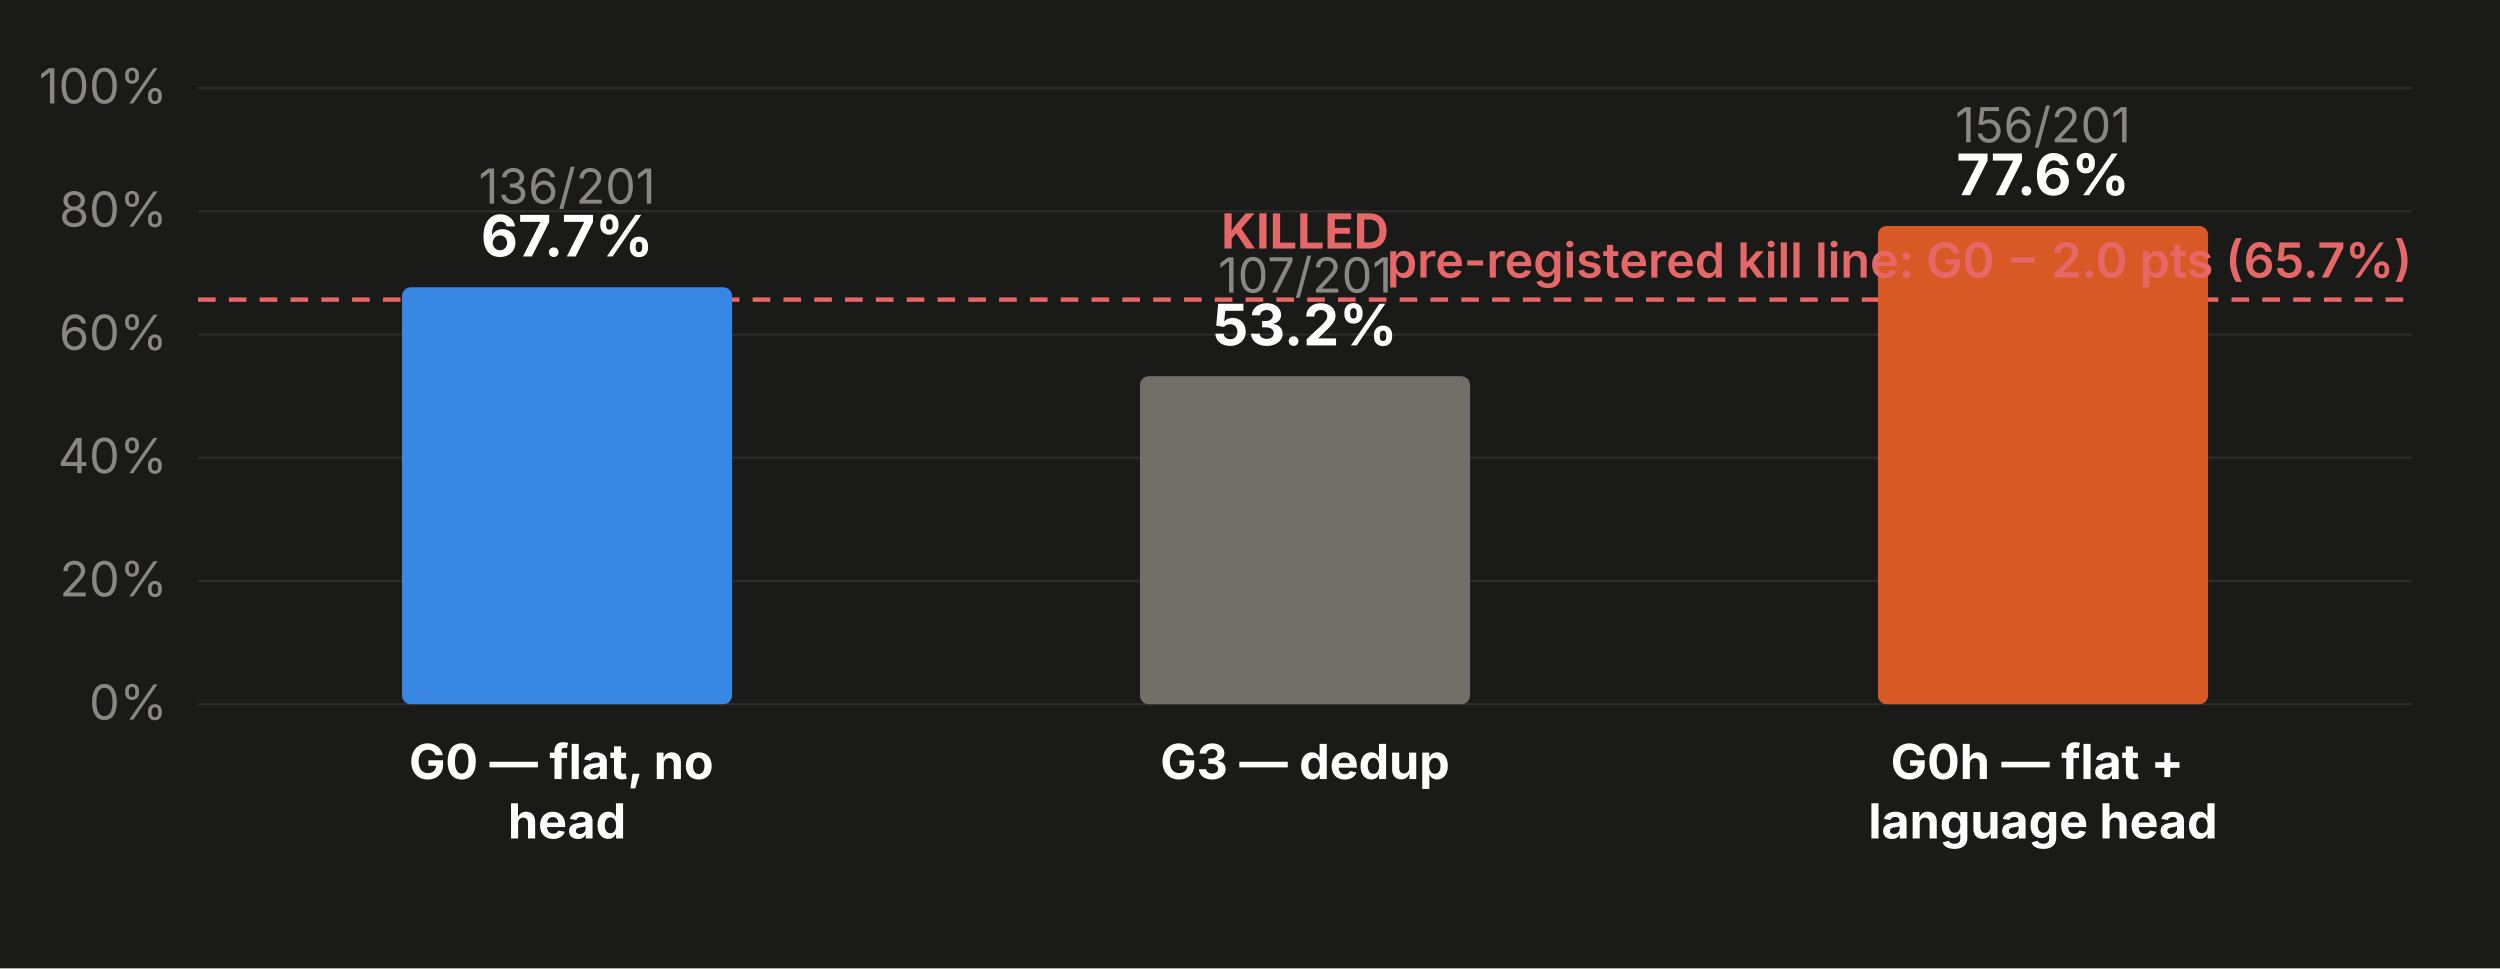
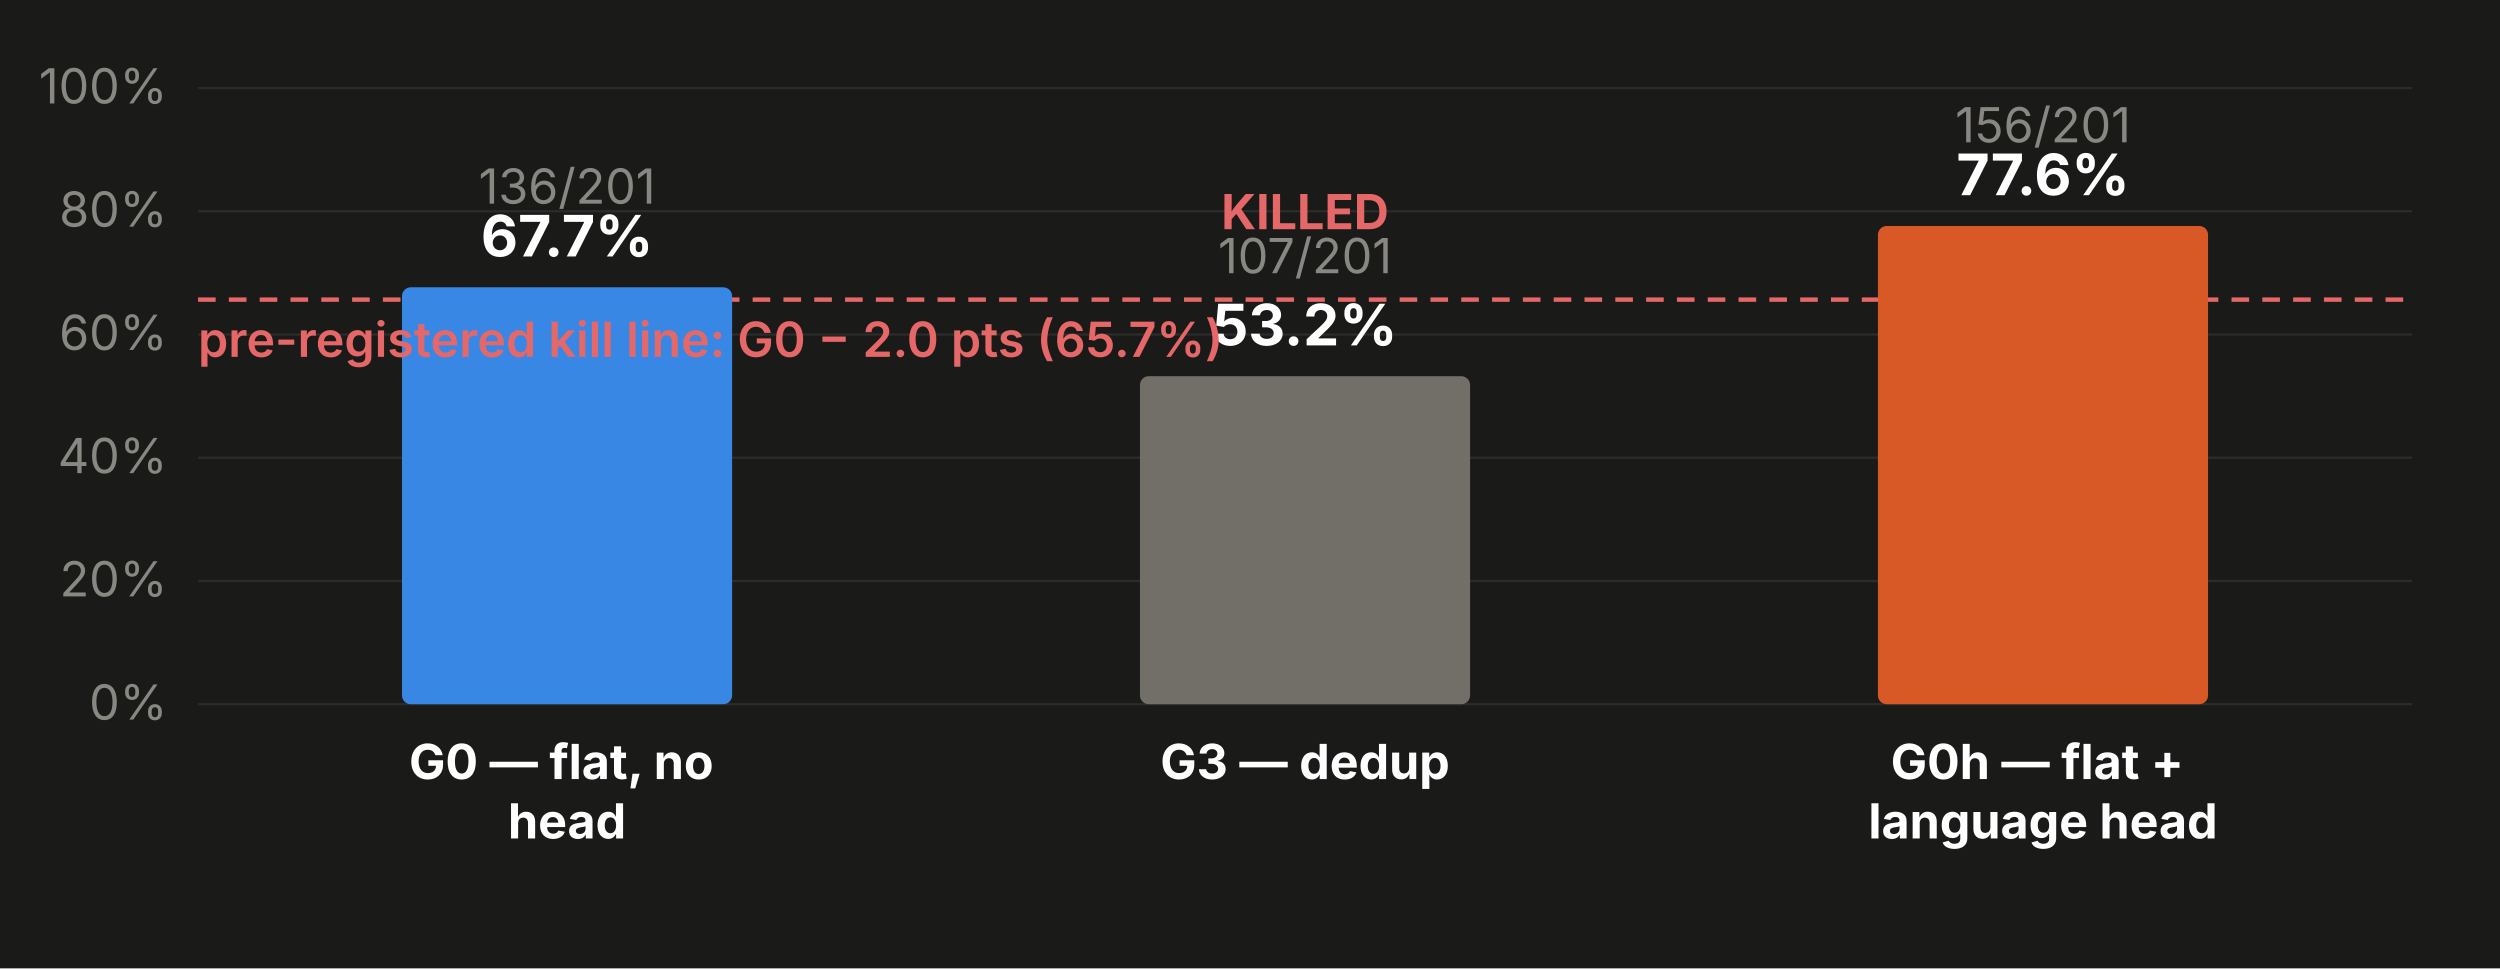
<svg xmlns="http://www.w3.org/2000/svg" viewBox="0 0 1136 440" width="1136" height="440" font-family="system-ui, -apple-system, &quot;Segoe UI&quot;, sans-serif">
  <rect x="0" y="0" width="1136" height="440" fill="#1a1a19" />
  <line x1="90" y1="320" x2="1096" y2="320" stroke="#2c2c2a" stroke-width="1" />
  <text x="76" y="327" text-anchor="end" fill="#898781" font-size="22">0%</text>
  <line x1="90" y1="264" x2="1096" y2="264" stroke="#2c2c2a" stroke-width="1" />
  <text x="76" y="271" text-anchor="end" fill="#898781" font-size="22">20%</text>
  <line x1="90" y1="208" x2="1096" y2="208" stroke="#2c2c2a" stroke-width="1" />
  <text x="76" y="215" text-anchor="end" fill="#898781" font-size="22">40%</text>
  <line x1="90" y1="152" x2="1096" y2="152" stroke="#2c2c2a" stroke-width="1" />
  <text x="76" y="159" text-anchor="end" fill="#898781" font-size="22">60%</text>
  <line x1="90" y1="96" x2="1096" y2="96" stroke="#2c2c2a" stroke-width="1" />
  <text x="76" y="103" text-anchor="end" fill="#898781" font-size="22">80%</text>
  <line x1="90" y1="40" x2="1096" y2="40" stroke="#2c2c2a" stroke-width="1" />
  <text x="76" y="47" text-anchor="end" fill="#898781" font-size="22">100%</text>
  <line x1="90" y1="136.152" x2="1096" y2="136.152" stroke="#e66767" stroke-width="2" stroke-dasharray="8,6" />
  <rect x="182.667" y="130.547" width="150" height="189.453" rx="4" fill="#3987e5" />
  <text x="257.667" y="116.547" text-anchor="middle" fill="#ffffff" font-size="26" font-weight="700">67.7%</text>
  <text x="257.667" y="92.547" text-anchor="middle" fill="#898781" font-size="22">136/201</text>
  <text x="257.667" y="354" text-anchor="middle" fill="#ffffff" font-size="22" font-weight="700">
    <tspan x="257.667" y="354">G0 — flat, no</tspan>
    <tspan x="257.667" y="381">head</tspan>
  </text>
  <rect x="518" y="170.945" width="150" height="149.055" rx="4" fill="#726f68" />
  <text x="593" y="156.945" text-anchor="middle" fill="#ffffff" font-size="26" font-weight="700">53.2%</text>
-   <text x="593" y="132.945" text-anchor="middle" fill="#898781" font-size="22">107/201</text>
-   <text x="593" y="112.945" text-anchor="middle" fill="#e66767" font-size="22" font-weight="700">KILLED</text>
+   <text x="593" y="124.152" text-anchor="middle" fill="#898781" font-size="22">107/201</text>
+   <text x="593" y="104.152" text-anchor="middle" fill="#e66767" font-size="22" font-weight="700">KILLED</text>
  <text x="593" y="354" text-anchor="middle" fill="#ffffff" font-size="22" font-weight="700">
    <tspan x="593" y="354">G3 — dedup</tspan>
  </text>
  <rect x="853.333" y="102.687" width="150" height="217.313" rx="4" fill="#d95926" />
  <text x="928.333" y="88.687" text-anchor="middle" fill="#ffffff" font-size="26" font-weight="700">77.6%</text>
  <text x="928.333" y="64.687" text-anchor="middle" fill="#898781" font-size="22">156/201</text>
  <text x="928.333" y="354" text-anchor="middle" fill="#ffffff" font-size="22" font-weight="700">
    <tspan x="928.333" y="354">G0h — flat +</tspan>
    <tspan x="928.333" y="381">language head</tspan>
  </text>
-   <text x="1096" y="126.152" text-anchor="end" fill="#e66767" font-size="22" font-weight="600">pre-registered kill line: G0 − 2.0 pts (65.7%)</text>
+   <text x="90" y="162.152" text-anchor="start" fill="#e66767" font-size="22" font-weight="600">pre-registered kill line: G0 − 2.0 pts (65.7%)</text>
</svg>
